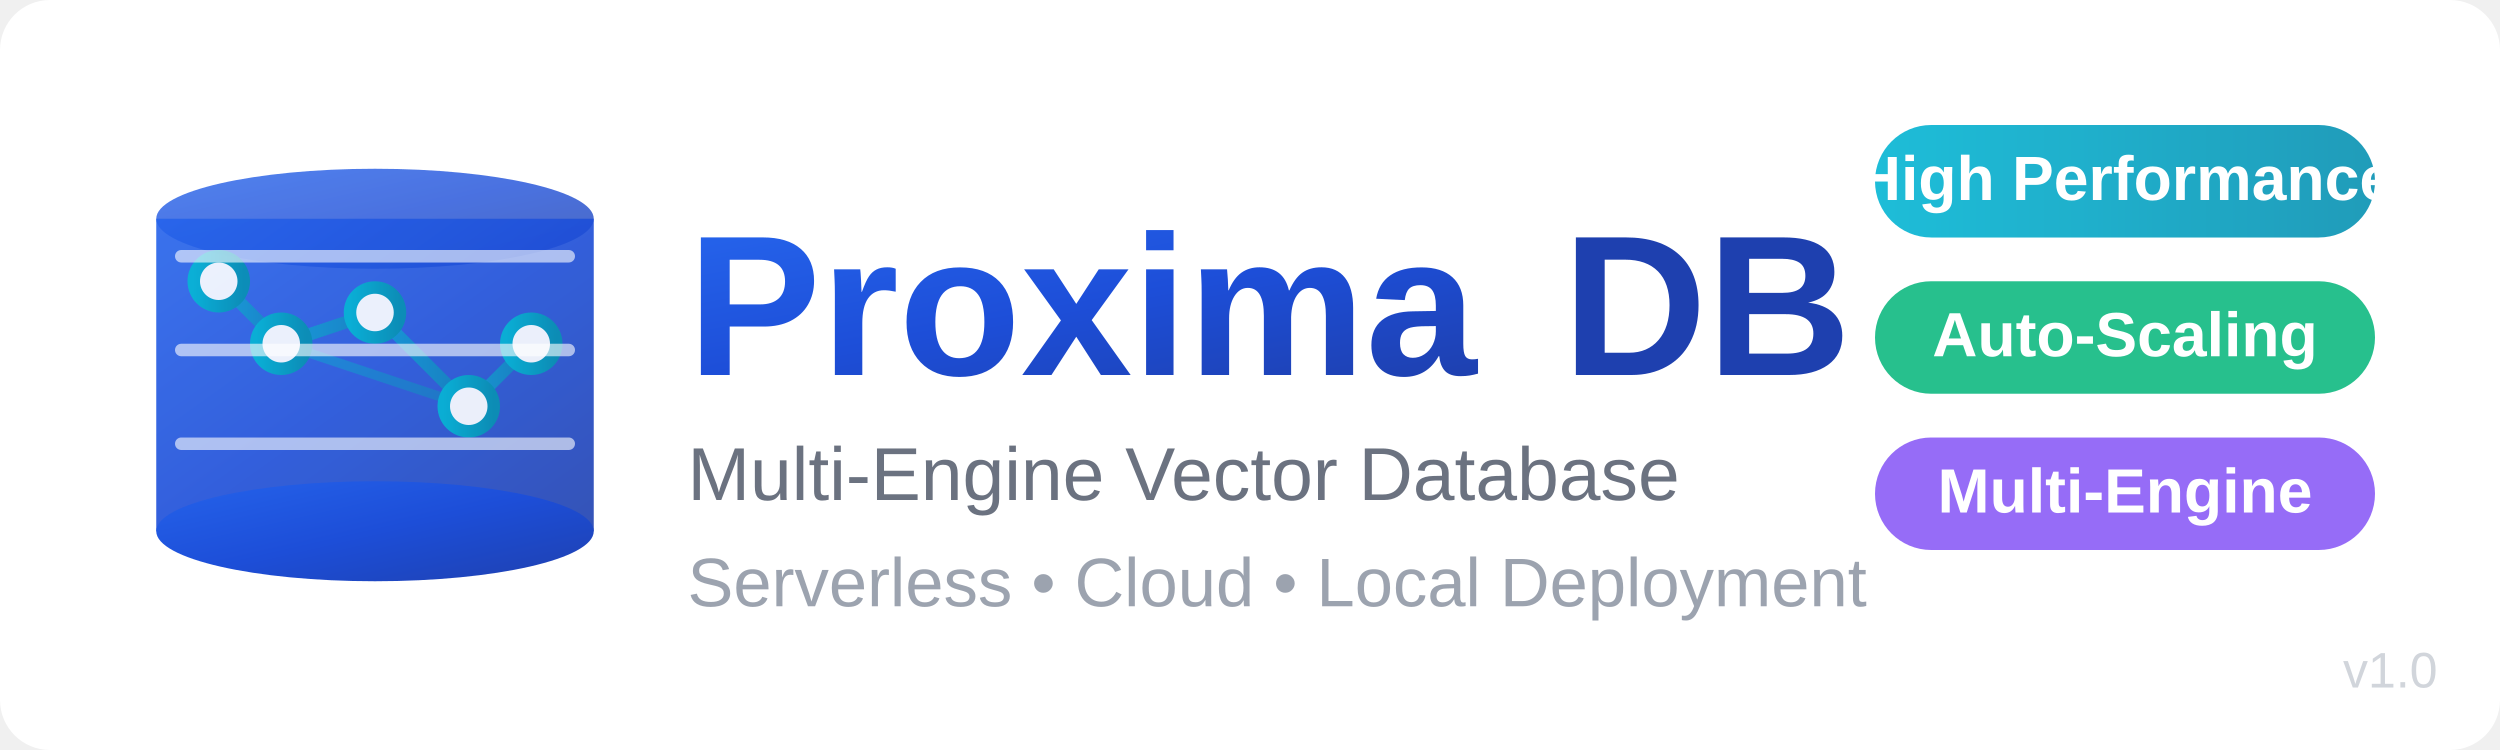
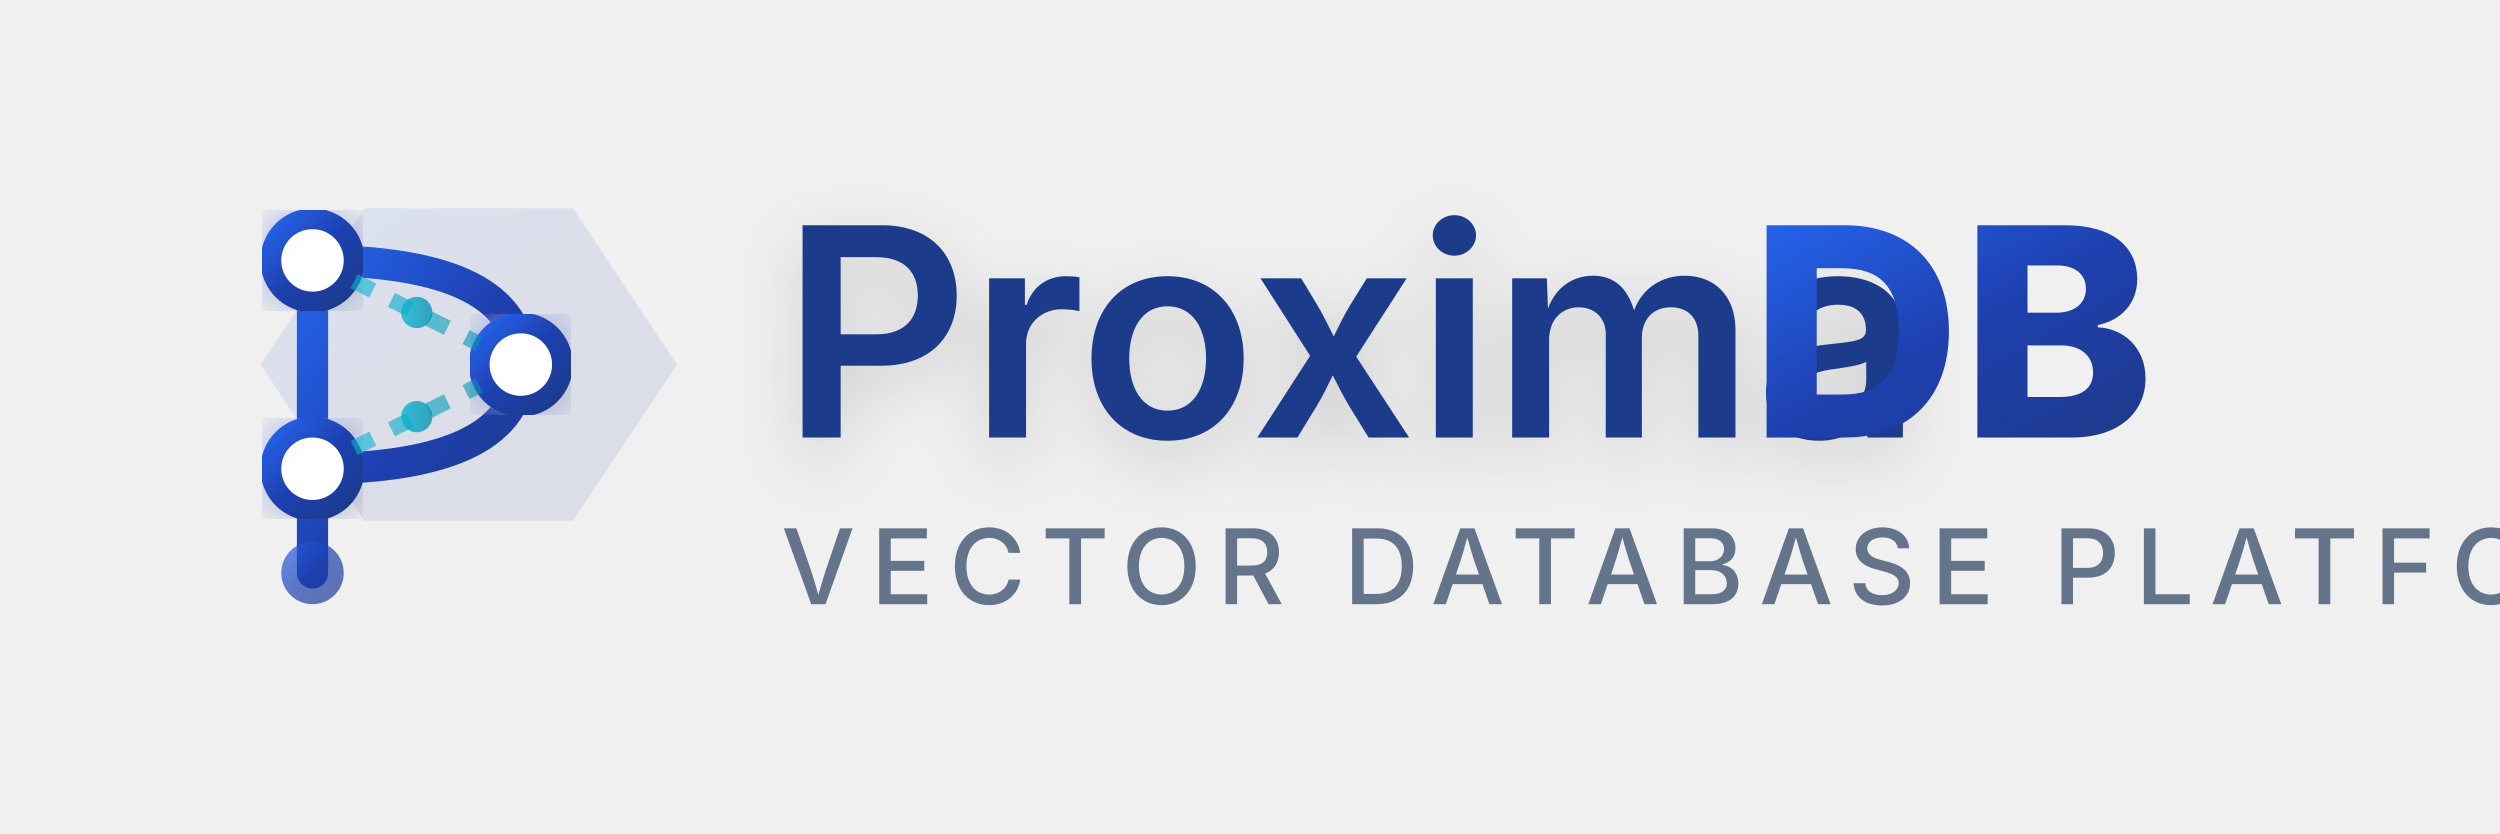
- <svg xmlns="http://www.w3.org/2000/svg" width="400" height="120" viewBox="0 0 400 120">
+ <svg xmlns="http://www.w3.org/2000/svg" width="240" height="80" viewBox="0 0 240 80">
  <defs>
-     <linearGradient id="brandGradient" x1="0%" y1="0%" x2="100%" y2="100%">
-       <stop offset="0%" style="stop-color:#2563eb;stop-opacity:1" />
-       <stop offset="50%" style="stop-color:#1d4ed8;stop-opacity:1" />
-       <stop offset="100%" style="stop-color:#1e40af;stop-opacity:1" />
+     <linearGradient id="proximaGradient" x1="0%" y1="0%" x2="100%" y2="100%">
+       <stop offset="0%" style="stop-color:#2563eb;" />
+       <stop offset="50%" style="stop-color:#1e40af;" />
+       <stop offset="100%" style="stop-color:#1e3a8a;" />
    </linearGradient>
    <linearGradient id="accentGradient" x1="0%" y1="0%" x2="100%" y2="0%">
-       <stop offset="0%" style="stop-color:#06b6d4;stop-opacity:1" />
-       <stop offset="100%" style="stop-color:#0891b2;stop-opacity:1" />
+       <stop offset="0%" style="stop-color:#06b6d4;" />
+       <stop offset="100%" style="stop-color:#0891b2;" />
    </linearGradient>
-     <filter id="shadow" x="-20%" y="-20%" width="140%" height="140%">
-       <feDropShadow dx="2" dy="2" stdDeviation="3" flood-color="#000000" flood-opacity="0.15" />
+     <filter id="shadow" x="-50%" y="-50%" width="200%" height="200%">
+       <feDropShadow dx="0" dy="2" stdDeviation="3" flood-opacity="0.15" />
+     </filter>
+     <filter id="nodeGlow">
+       <feGaussianBlur stdDeviation="2" result="coloredBlur" />
+       <feMerge>
+         <feMergeNode in="coloredBlur" />
+         <feMergeNode in="SourceGraphic" />
+       </feMerge>
    </filter>
  </defs>
-   <rect width="400" height="120" fill="#ffffff" rx="8" />
-   <g transform="translate(20, 20)">
-     <ellipse cx="40" cy="15" rx="35" ry="8" fill="url(#brandGradient)" opacity="0.8" />
-     <rect x="5" y="15" width="70" height="50" fill="url(#brandGradient)" opacity="0.9" />
-     <ellipse cx="40" cy="65" rx="35" ry="8" fill="url(#brandGradient)" />
-     <g opacity="0.9">
-       <line x1="15" y1="25" x2="25" y2="35" stroke="url(#accentGradient)" stroke-width="2" opacity="0.7" />
-       <line x1="25" y1="35" x2="40" y2="30" stroke="url(#accentGradient)" stroke-width="2" opacity="0.7" />
-       <line x1="40" y1="30" x2="55" y2="45" stroke="url(#accentGradient)" stroke-width="2" opacity="0.7" />
-       <line x1="55" y1="45" x2="65" y2="35" stroke="url(#accentGradient)" stroke-width="2" opacity="0.7" />
-       <line x1="25" y1="35" x2="55" y2="45" stroke="url(#accentGradient)" stroke-width="1.5" opacity="0.5" />
-       <circle cx="15" cy="25" r="4" fill="#ffffff" stroke="url(#accentGradient)" stroke-width="2" />
-       <circle cx="25" cy="35" r="4" fill="#ffffff" stroke="url(#accentGradient)" stroke-width="2" />
-       <circle cx="40" cy="30" r="4" fill="#ffffff" stroke="url(#accentGradient)" stroke-width="2" />
-       <circle cx="55" cy="45" r="4" fill="#ffffff" stroke="url(#accentGradient)" stroke-width="2" />
-       <circle cx="65" cy="35" r="4" fill="#ffffff" stroke="url(#accentGradient)" stroke-width="2" />
-     </g>
-     <g opacity="0.6">
-       <rect x="8" y="20" width="64" height="2" fill="#ffffff" rx="1" />
-       <rect x="8" y="35" width="64" height="2" fill="#ffffff" rx="1" />
-       <rect x="8" y="50" width="64" height="2" fill="#ffffff" rx="1" />
-     </g>
+   <g transform="translate(20, 15)">
+     <path d="M 15 5 L 35 5 L 45 20 L 35 35 L 15 35 L 5 20 Z" fill="url(#proximaGradient)" opacity="0.1" />
+     <path d="M 10 10 L 10 40 M 10 10 Q 30 10, 30 20 T 10 30" fill="none" stroke="url(#proximaGradient)" stroke-width="3" stroke-linecap="round" />
+     <circle cx="10" cy="10" r="4" fill="#ffffff" stroke="url(#proximaGradient)" stroke-width="2" filter="url(#nodeGlow)" />
+     <circle cx="30" cy="20" r="4" fill="#ffffff" stroke="url(#proximaGradient)" stroke-width="2" filter="url(#nodeGlow)" />
+     <circle cx="10" cy="30" r="4" fill="#ffffff" stroke="url(#proximaGradient)" stroke-width="2" filter="url(#nodeGlow)" />
+     <circle cx="10" cy="40" r="3" fill="url(#proximaGradient)" opacity="0.7" />
+     <line x1="14" y1="12" x2="26" y2="18" stroke="url(#accentGradient)" stroke-width="1.5" opacity="0.6" stroke-dasharray="2,2" />
+     <line x1="14" y1="28" x2="26" y2="22" stroke="url(#accentGradient)" stroke-width="1.5" opacity="0.6" stroke-dasharray="2,2" />
+     <circle cx="20" cy="15" r="1.5" fill="url(#accentGradient)" opacity="0.8">
+       <animate attributeName="opacity" values="0.8;0.3;0.8" dur="2s" repeatCount="indefinite" />
+     </circle>
+     <circle cx="20" cy="25" r="1.5" fill="url(#accentGradient)" opacity="0.8">
+       <animate attributeName="opacity" values="0.3;0.8;0.3" dur="2s" repeatCount="indefinite" />
+     </circle>
  </g>
-   <g transform="translate(110, 25)">
-     <text x="0" y="35" font-family="'Segoe UI', Arial, sans-serif" font-size="32" font-weight="600" fill="url(#brandGradient)">
-       Proxima
-     </text>
-     <text x="140" y="35" font-family="'Segoe UI', Arial, sans-serif" font-size="32" font-weight="700" fill="#1e40af">
-       DB
-     </text>
-     <text x="0" y="55" font-family="'Segoe UI', Arial, sans-serif" font-size="12" font-weight="400" fill="#6b7280">
-       Multi-Engine Vector Database
-     </text>
-     <text x="0" y="72" font-family="'Segoe UI', Arial, sans-serif" font-size="11" font-weight="400" fill="#9ca3af">
-       Serverless • Cloud • Local Deployment
-     </text>
-   </g>
-   <g transform="translate(300, 20)">
-     <rect x="0" y="0" width="80" height="18" fill="url(#accentGradient)" rx="9" opacity="0.9" />
-     <text x="40" y="12" font-family="'Segoe UI', Arial, sans-serif" font-size="10" font-weight="600" fill="white" text-anchor="middle">
-       High Performance
-     </text>
-     <rect x="0" y="25" width="80" height="18" fill="#10b981" rx="9" opacity="0.9" />
-     <text x="40" y="37" font-family="'Segoe UI', Arial, sans-serif" font-size="10" font-weight="600" fill="white" text-anchor="middle">
-       Auto-Scaling
-     </text>
-     <rect x="0" y="50" width="80" height="18" fill="#8b5cf6" rx="9" opacity="0.9" />
-     <text x="40" y="62" font-family="'Segoe UI', Arial, sans-serif" font-size="10" font-weight="600" fill="white" text-anchor="middle">
-       Multi-Engine
-     </text>
-   </g>
-   <text x="390" y="110" font-family="'Segoe UI', Arial, sans-serif" font-size="8" font-weight="400" fill="#d1d5db" text-anchor="end">
-     v1.0
+   <text x="75" y="42" font-family="'Inter', 'Segoe UI', -apple-system, sans-serif" font-size="28" font-weight="600" fill="#1e3a8a" filter="url(#shadow)">
+     Proxima
+   </text>
+   <text x="168" y="42" font-family="'Inter', 'Segoe UI', -apple-system, sans-serif" font-size="28" font-weight="800" fill="url(#proximaGradient)">
+     DB
+   </text>
+   <text x="75" y="58" font-family="'Inter', 'Segoe UI', -apple-system, sans-serif" font-size="10" fill="#64748b" letter-spacing="1.5" font-weight="500">
+     VECTOR DATABASE PLATFORM
  </text>
</svg>
